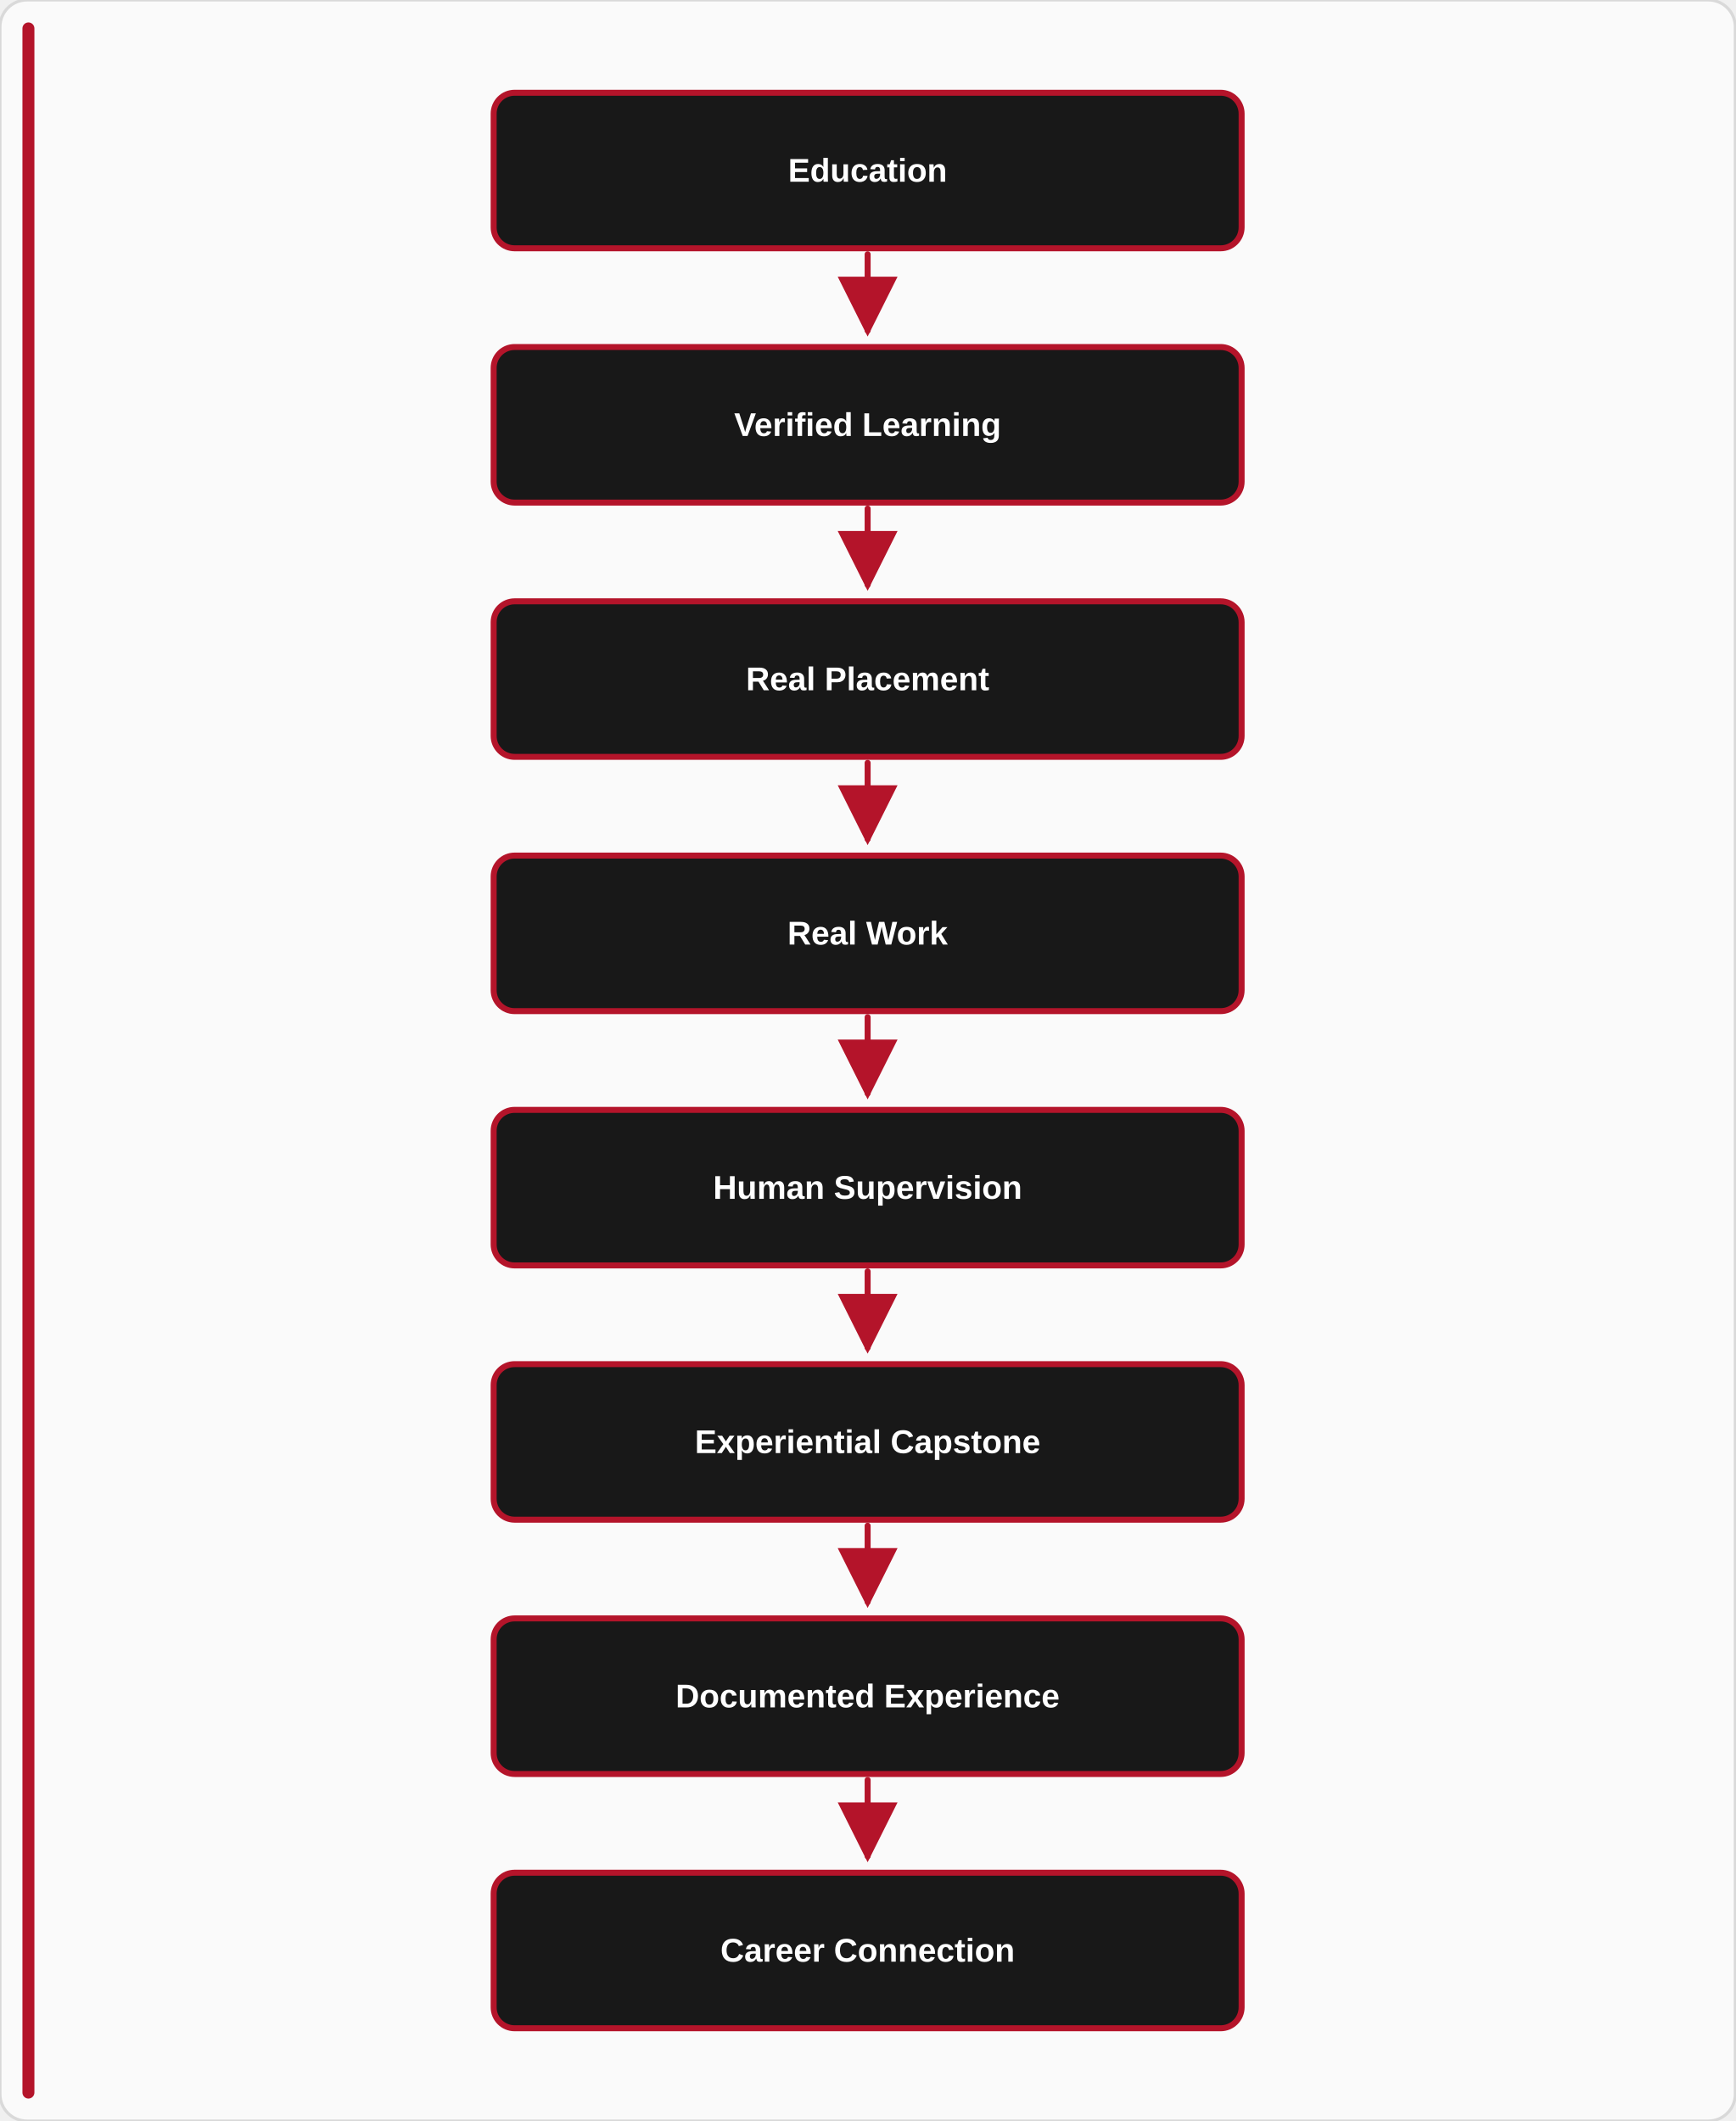
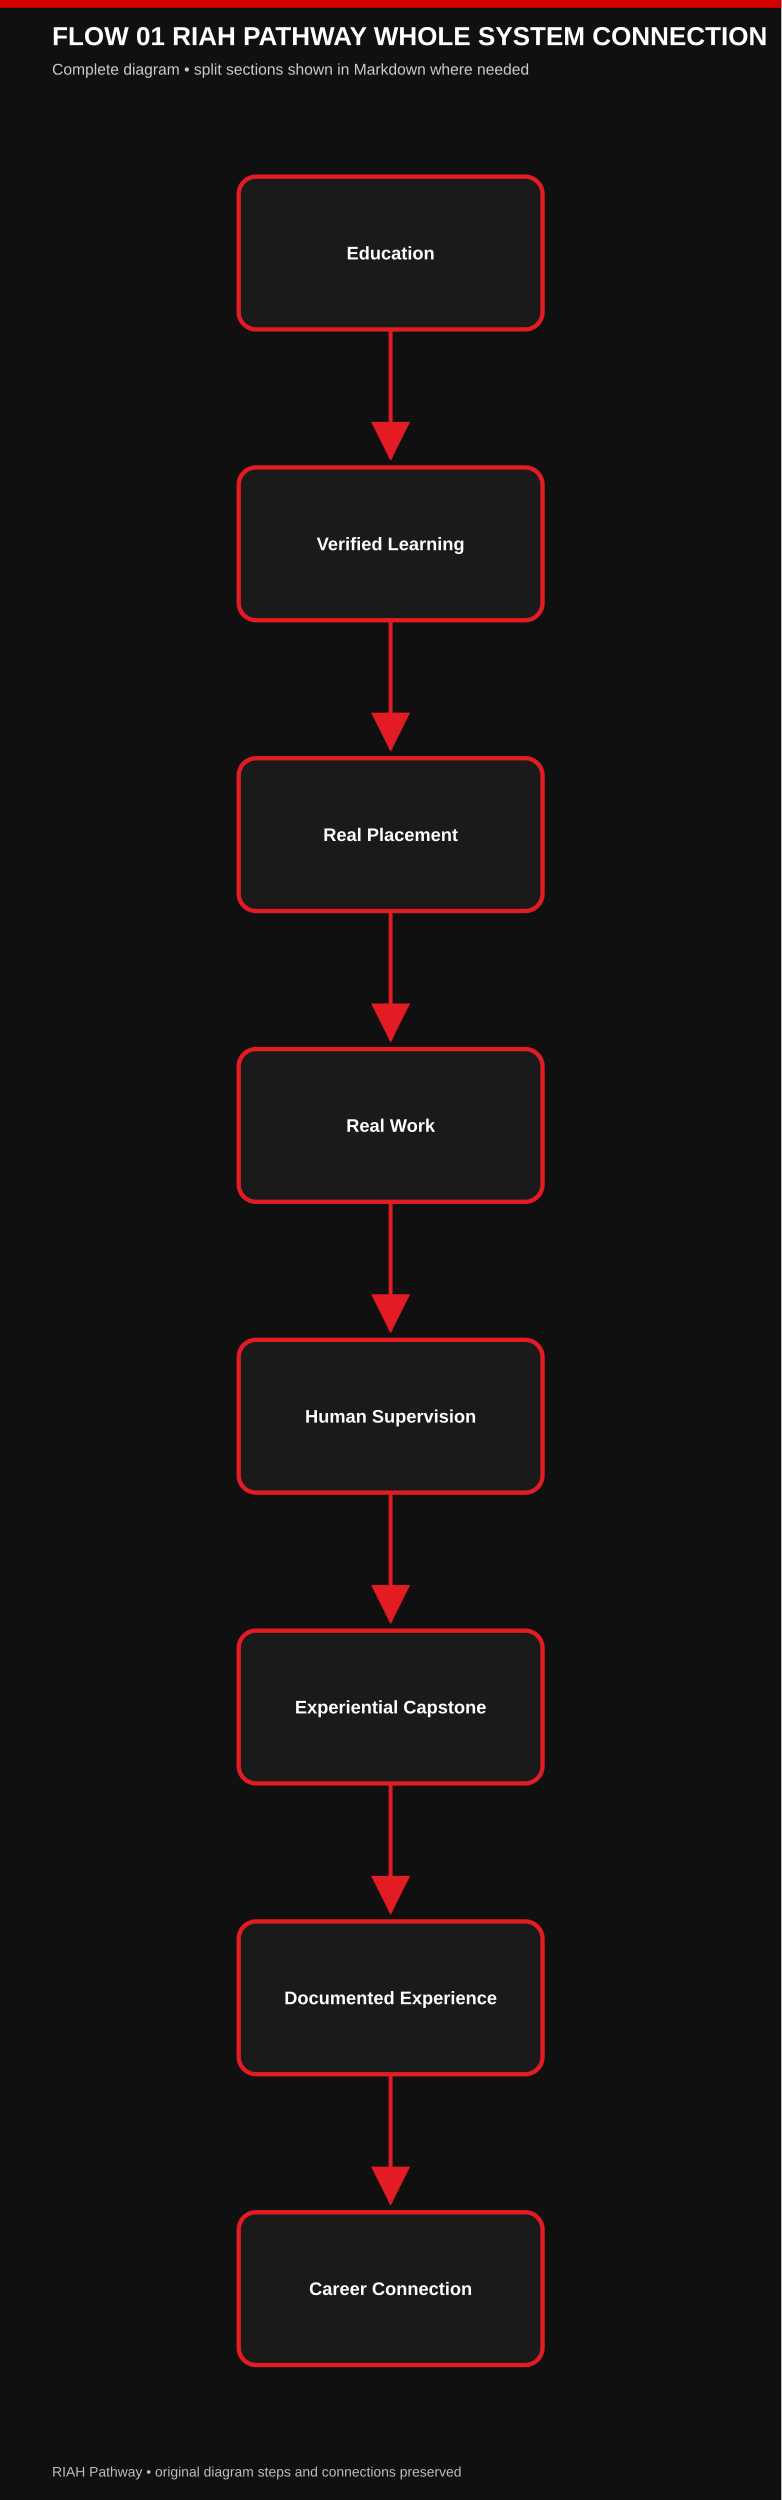
- <svg xmlns="http://www.w3.org/2000/svg" width="1160" height="1418" viewBox="0 0 1160 1418" role="img" aria-label="🔄 RIAH Pathway Whole System Connection">
+ <svg xmlns="http://www.w3.org/2000/svg" width="900" height="2880" viewBox="0 0 900 2880" role="img" aria-label="FLOW 01 RIAH PATHWAY WHOLE SYSTEM CONNECTION">
  <defs>
-     <marker id="ah" markerWidth="12" markerHeight="12" refX="10" refY="6" orient="auto">
-       <path d="M1,1 L11,6 L1,11 Z" fill="#B4142A" />
+     <marker id="arrow" markerWidth="10" markerHeight="10" refX="9" refY="5" orient="auto">
+       <path d="M0,0 L10,5 L0,10 Z" fill="#E31B23" />
    </marker>
  </defs>
-   <rect width="1160" height="1418" fill="#FAFAFA" stroke="#D9D9D9" stroke-width="2" rx="18" />
-   <rect x="15" y="15" width="8" height="1388" rx="4" fill="#B4142A" />
-   <path d="M580 170 C580 194, 580 197, 580 221" fill="none" stroke="#B4142A" stroke-width="4" stroke-linecap="round" marker-end="url(#ah)" />
-   <path d="M580 340 C580 364, 580 367, 580 391" fill="none" stroke="#B4142A" stroke-width="4" stroke-linecap="round" marker-end="url(#ah)" />
-   <path d="M580 510 C580 534, 580 537, 580 561" fill="none" stroke="#B4142A" stroke-width="4" stroke-linecap="round" marker-end="url(#ah)" />
-   <path d="M580 680 C580 704, 580 707, 580 731" fill="none" stroke="#B4142A" stroke-width="4" stroke-linecap="round" marker-end="url(#ah)" />
-   <path d="M580 850 C580 874, 580 877, 580 901" fill="none" stroke="#B4142A" stroke-width="4" stroke-linecap="round" marker-end="url(#ah)" />
-   <path d="M580 1020 C580 1044, 580 1047, 580 1071" fill="none" stroke="#B4142A" stroke-width="4" stroke-linecap="round" marker-end="url(#ah)" />
-   <path d="M580 1190 C580 1214, 580 1217, 580 1241" fill="none" stroke="#B4142A" stroke-width="4" stroke-linecap="round" marker-end="url(#ah)" />
-   <rect x="330" y="62" width="500" height="104" rx="14" fill="#181818" stroke="#B4142A" stroke-width="4" />
-   <text x="580" y="121.48" font-family="Arial, Helvetica, sans-serif" font-weight="600" font-size="22" text-anchor="middle" fill="white">Education</text>
-   <rect x="330" y="232" width="500" height="104" rx="14" fill="#181818" stroke="#B4142A" stroke-width="4" />
-   <text x="580" y="291.48" font-family="Arial, Helvetica, sans-serif" font-weight="600" font-size="22" text-anchor="middle" fill="white">Verified Learning</text>
-   <rect x="330" y="402" width="500" height="104" rx="14" fill="#181818" stroke="#B4142A" stroke-width="4" />
-   <text x="580" y="461.48" font-family="Arial, Helvetica, sans-serif" font-weight="600" font-size="22" text-anchor="middle" fill="white">Real Placement</text>
-   <rect x="330" y="572" width="500" height="104" rx="14" fill="#181818" stroke="#B4142A" stroke-width="4" />
-   <text x="580" y="631.48" font-family="Arial, Helvetica, sans-serif" font-weight="600" font-size="22" text-anchor="middle" fill="white">Real Work</text>
-   <rect x="330" y="742" width="500" height="104" rx="14" fill="#181818" stroke="#B4142A" stroke-width="4" />
-   <text x="580" y="801.48" font-family="Arial, Helvetica, sans-serif" font-weight="600" font-size="22" text-anchor="middle" fill="white">Human Supervision</text>
-   <rect x="330" y="912" width="500" height="104" rx="14" fill="#181818" stroke="#B4142A" stroke-width="4" />
-   <text x="580" y="971.48" font-family="Arial, Helvetica, sans-serif" font-weight="600" font-size="22" text-anchor="middle" fill="white">Experiential Capstone</text>
-   <rect x="330" y="1082" width="500" height="104" rx="14" fill="#181818" stroke="#B4142A" stroke-width="4" />
-   <text x="580" y="1141.48" font-family="Arial, Helvetica, sans-serif" font-weight="600" font-size="22" text-anchor="middle" fill="white">Documented Experience</text>
-   <rect x="330" y="1252" width="500" height="104" rx="14" fill="#181818" stroke="#B4142A" stroke-width="4" />
-   <text x="580" y="1311.48" font-family="Arial, Helvetica, sans-serif" font-weight="600" font-size="22" text-anchor="middle" fill="white">Career Connection</text>
+   <rect width="900" height="2880" fill="#101010" />
+   <rect width="900" height="9" fill="#D40000" />
+   <text x="60" y="52" fill="#FFFFFF" font-family="Arial,DejaVu Sans,sans-serif" font-size="30" font-weight="700">FLOW 01 RIAH PATHWAY WHOLE SYSTEM CONNECTION</text>
+   <text x="60" y="86" fill="#CCCCCC" font-family="Arial,DejaVu Sans,sans-serif" font-size="18">Complete diagram • split sections shown in Markdown where needed</text>
+   <path d="M450,379.5 L450,453 L450,453 L450,526.5" stroke="#E31B23" stroke-width="4.5" fill="none" stroke-linecap="round" stroke-linejoin="round" marker-end="url(#arrow)" />
+   <path d="M450,714.5 L450,788 L450,788 L450,861.5" stroke="#E31B23" stroke-width="4.5" fill="none" stroke-linecap="round" stroke-linejoin="round" marker-end="url(#arrow)" />
+   <path d="M450,1049.5 L450,1123 L450,1123 L450,1196.5" stroke="#E31B23" stroke-width="4.5" fill="none" stroke-linecap="round" stroke-linejoin="round" marker-end="url(#arrow)" />
+   <path d="M450,1384.5 L450,1458 L450,1458 L450,1531.5" stroke="#E31B23" stroke-width="4.5" fill="none" stroke-linecap="round" stroke-linejoin="round" marker-end="url(#arrow)" />
+   <path d="M450,1719.5 L450,1793 L450,1793 L450,1866.5" stroke="#E31B23" stroke-width="4.5" fill="none" stroke-linecap="round" stroke-linejoin="round" marker-end="url(#arrow)" />
+   <path d="M450,2054.5 L450,2128 L450,2128 L450,2201.5" stroke="#E31B23" stroke-width="4.5" fill="none" stroke-linecap="round" stroke-linejoin="round" marker-end="url(#arrow)" />
+   <path d="M450,2389.5 L450,2463 L450,2463 L450,2536.5" stroke="#E31B23" stroke-width="4.5" fill="none" stroke-linecap="round" stroke-linejoin="round" marker-end="url(#arrow)" />
+   <rect x="275" y="203.5" width="350" height="176" rx="20" fill="#1A1A1A" stroke="#E31B23" stroke-width="5" />
+   <text x="450" y="298.85" font-family="Arial,DejaVu Sans,sans-serif" fill="#FFFFFF" font-size="21" font-weight="700" text-anchor="middle">
+     <tspan x="450" dy="0">Education</tspan>
+   </text>
+   <rect x="275" y="538.5" width="350" height="176" rx="20" fill="#1A1A1A" stroke="#E31B23" stroke-width="5" />
+   <text x="450" y="633.85" font-family="Arial,DejaVu Sans,sans-serif" fill="#FFFFFF" font-size="21" font-weight="700" text-anchor="middle">
+     <tspan x="450" dy="0">Verified Learning</tspan>
+   </text>
+   <rect x="275" y="873.5" width="350" height="176" rx="20" fill="#1A1A1A" stroke="#E31B23" stroke-width="5" />
+   <text x="450" y="968.85" font-family="Arial,DejaVu Sans,sans-serif" fill="#FFFFFF" font-size="21" font-weight="700" text-anchor="middle">
+     <tspan x="450" dy="0">Real Placement</tspan>
+   </text>
+   <rect x="275" y="1208.5" width="350" height="176" rx="20" fill="#1A1A1A" stroke="#E31B23" stroke-width="5" />
+   <text x="450" y="1303.85" font-family="Arial,DejaVu Sans,sans-serif" fill="#FFFFFF" font-size="21" font-weight="700" text-anchor="middle">
+     <tspan x="450" dy="0">Real Work</tspan>
+   </text>
+   <rect x="275" y="1543.5" width="350" height="176" rx="20" fill="#1A1A1A" stroke="#E31B23" stroke-width="5" />
+   <text x="450" y="1638.85" font-family="Arial,DejaVu Sans,sans-serif" fill="#FFFFFF" font-size="21" font-weight="700" text-anchor="middle">
+     <tspan x="450" dy="0">Human Supervision</tspan>
+   </text>
+   <rect x="275" y="1878.5" width="350" height="176" rx="20" fill="#1A1A1A" stroke="#E31B23" stroke-width="5" />
+   <text x="450" y="1973.85" font-family="Arial,DejaVu Sans,sans-serif" fill="#FFFFFF" font-size="21" font-weight="700" text-anchor="middle">
+     <tspan x="450" dy="0">Experiential Capstone</tspan>
+   </text>
+   <rect x="275" y="2213.5" width="350" height="176" rx="20" fill="#1A1A1A" stroke="#E31B23" stroke-width="5" />
+   <text x="450" y="2308.85" font-family="Arial,DejaVu Sans,sans-serif" fill="#FFFFFF" font-size="21" font-weight="700" text-anchor="middle">
+     <tspan x="450" dy="0">Documented Experience</tspan>
+   </text>
+   <rect x="275" y="2548.5" width="350" height="176" rx="20" fill="#1A1A1A" stroke="#E31B23" stroke-width="5" />
+   <text x="450" y="2643.85" font-family="Arial,DejaVu Sans,sans-serif" fill="#FFFFFF" font-size="21" font-weight="700" text-anchor="middle">
+     <tspan x="450" dy="0">Career Connection</tspan>
+   </text>
+   <text x="60" y="2853" fill="#BDBDBD" font-family="Arial,DejaVu Sans,sans-serif" font-size="16">RIAH Pathway • original diagram steps and connections preserved</text>
</svg>
